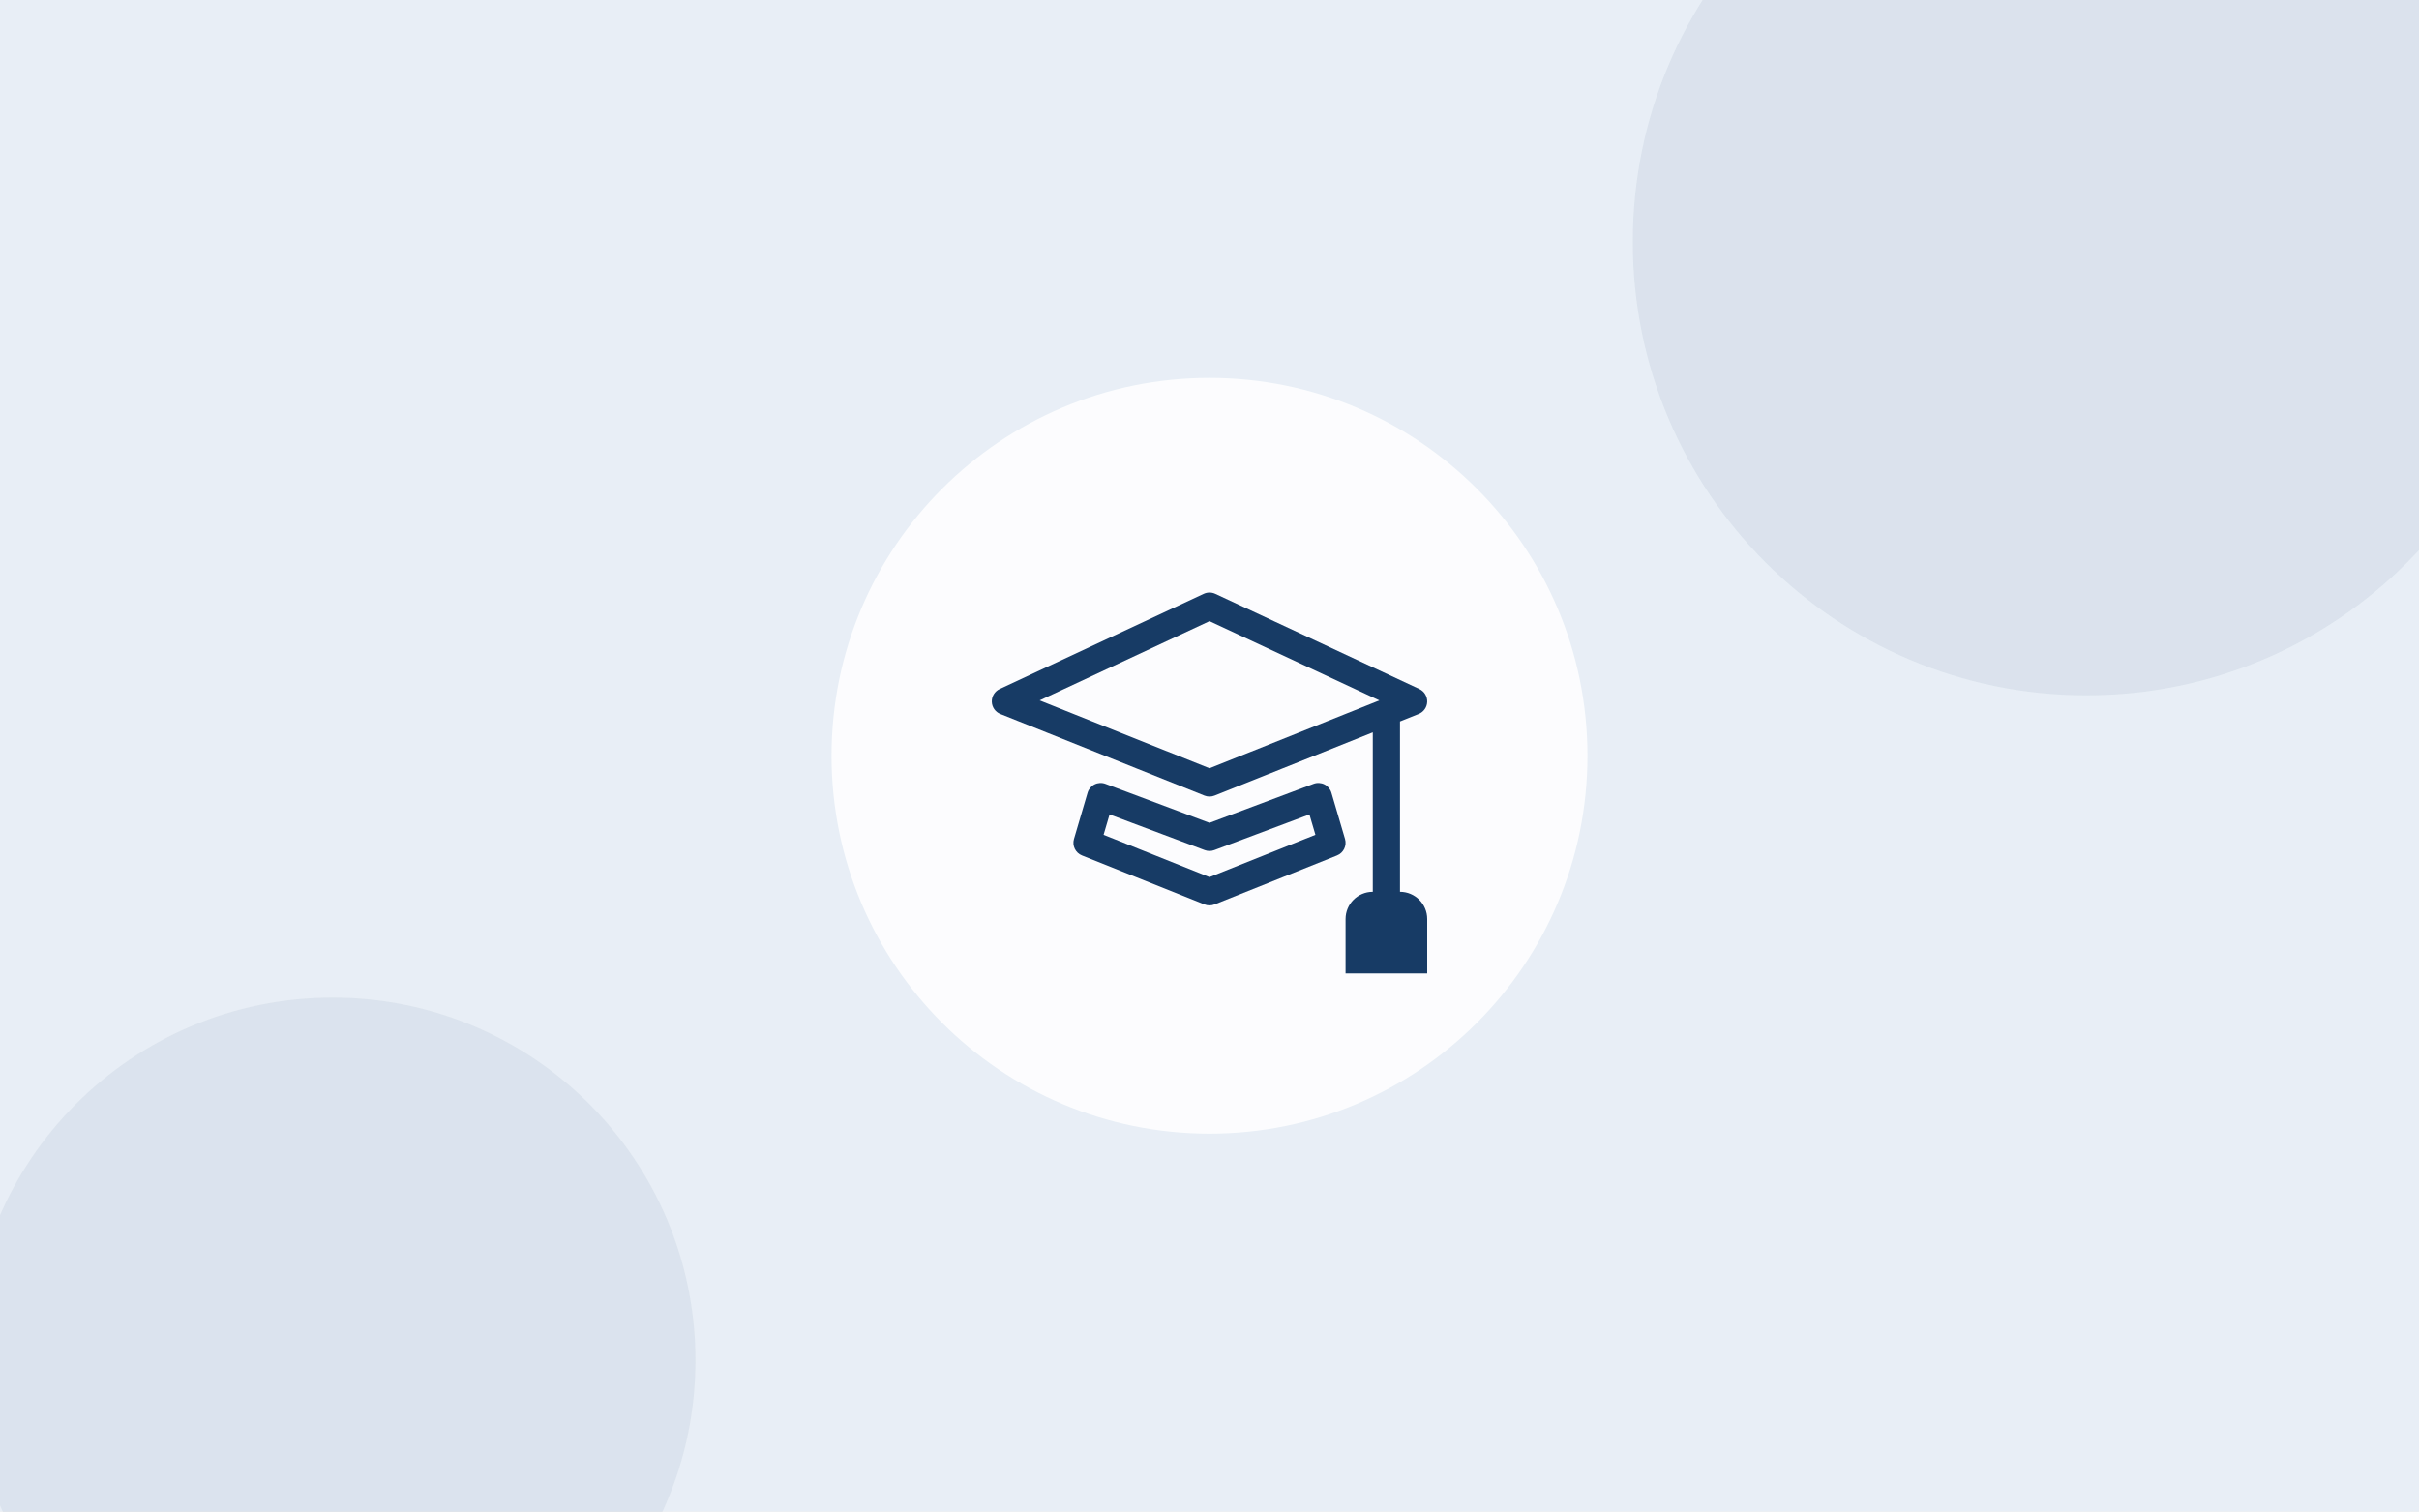
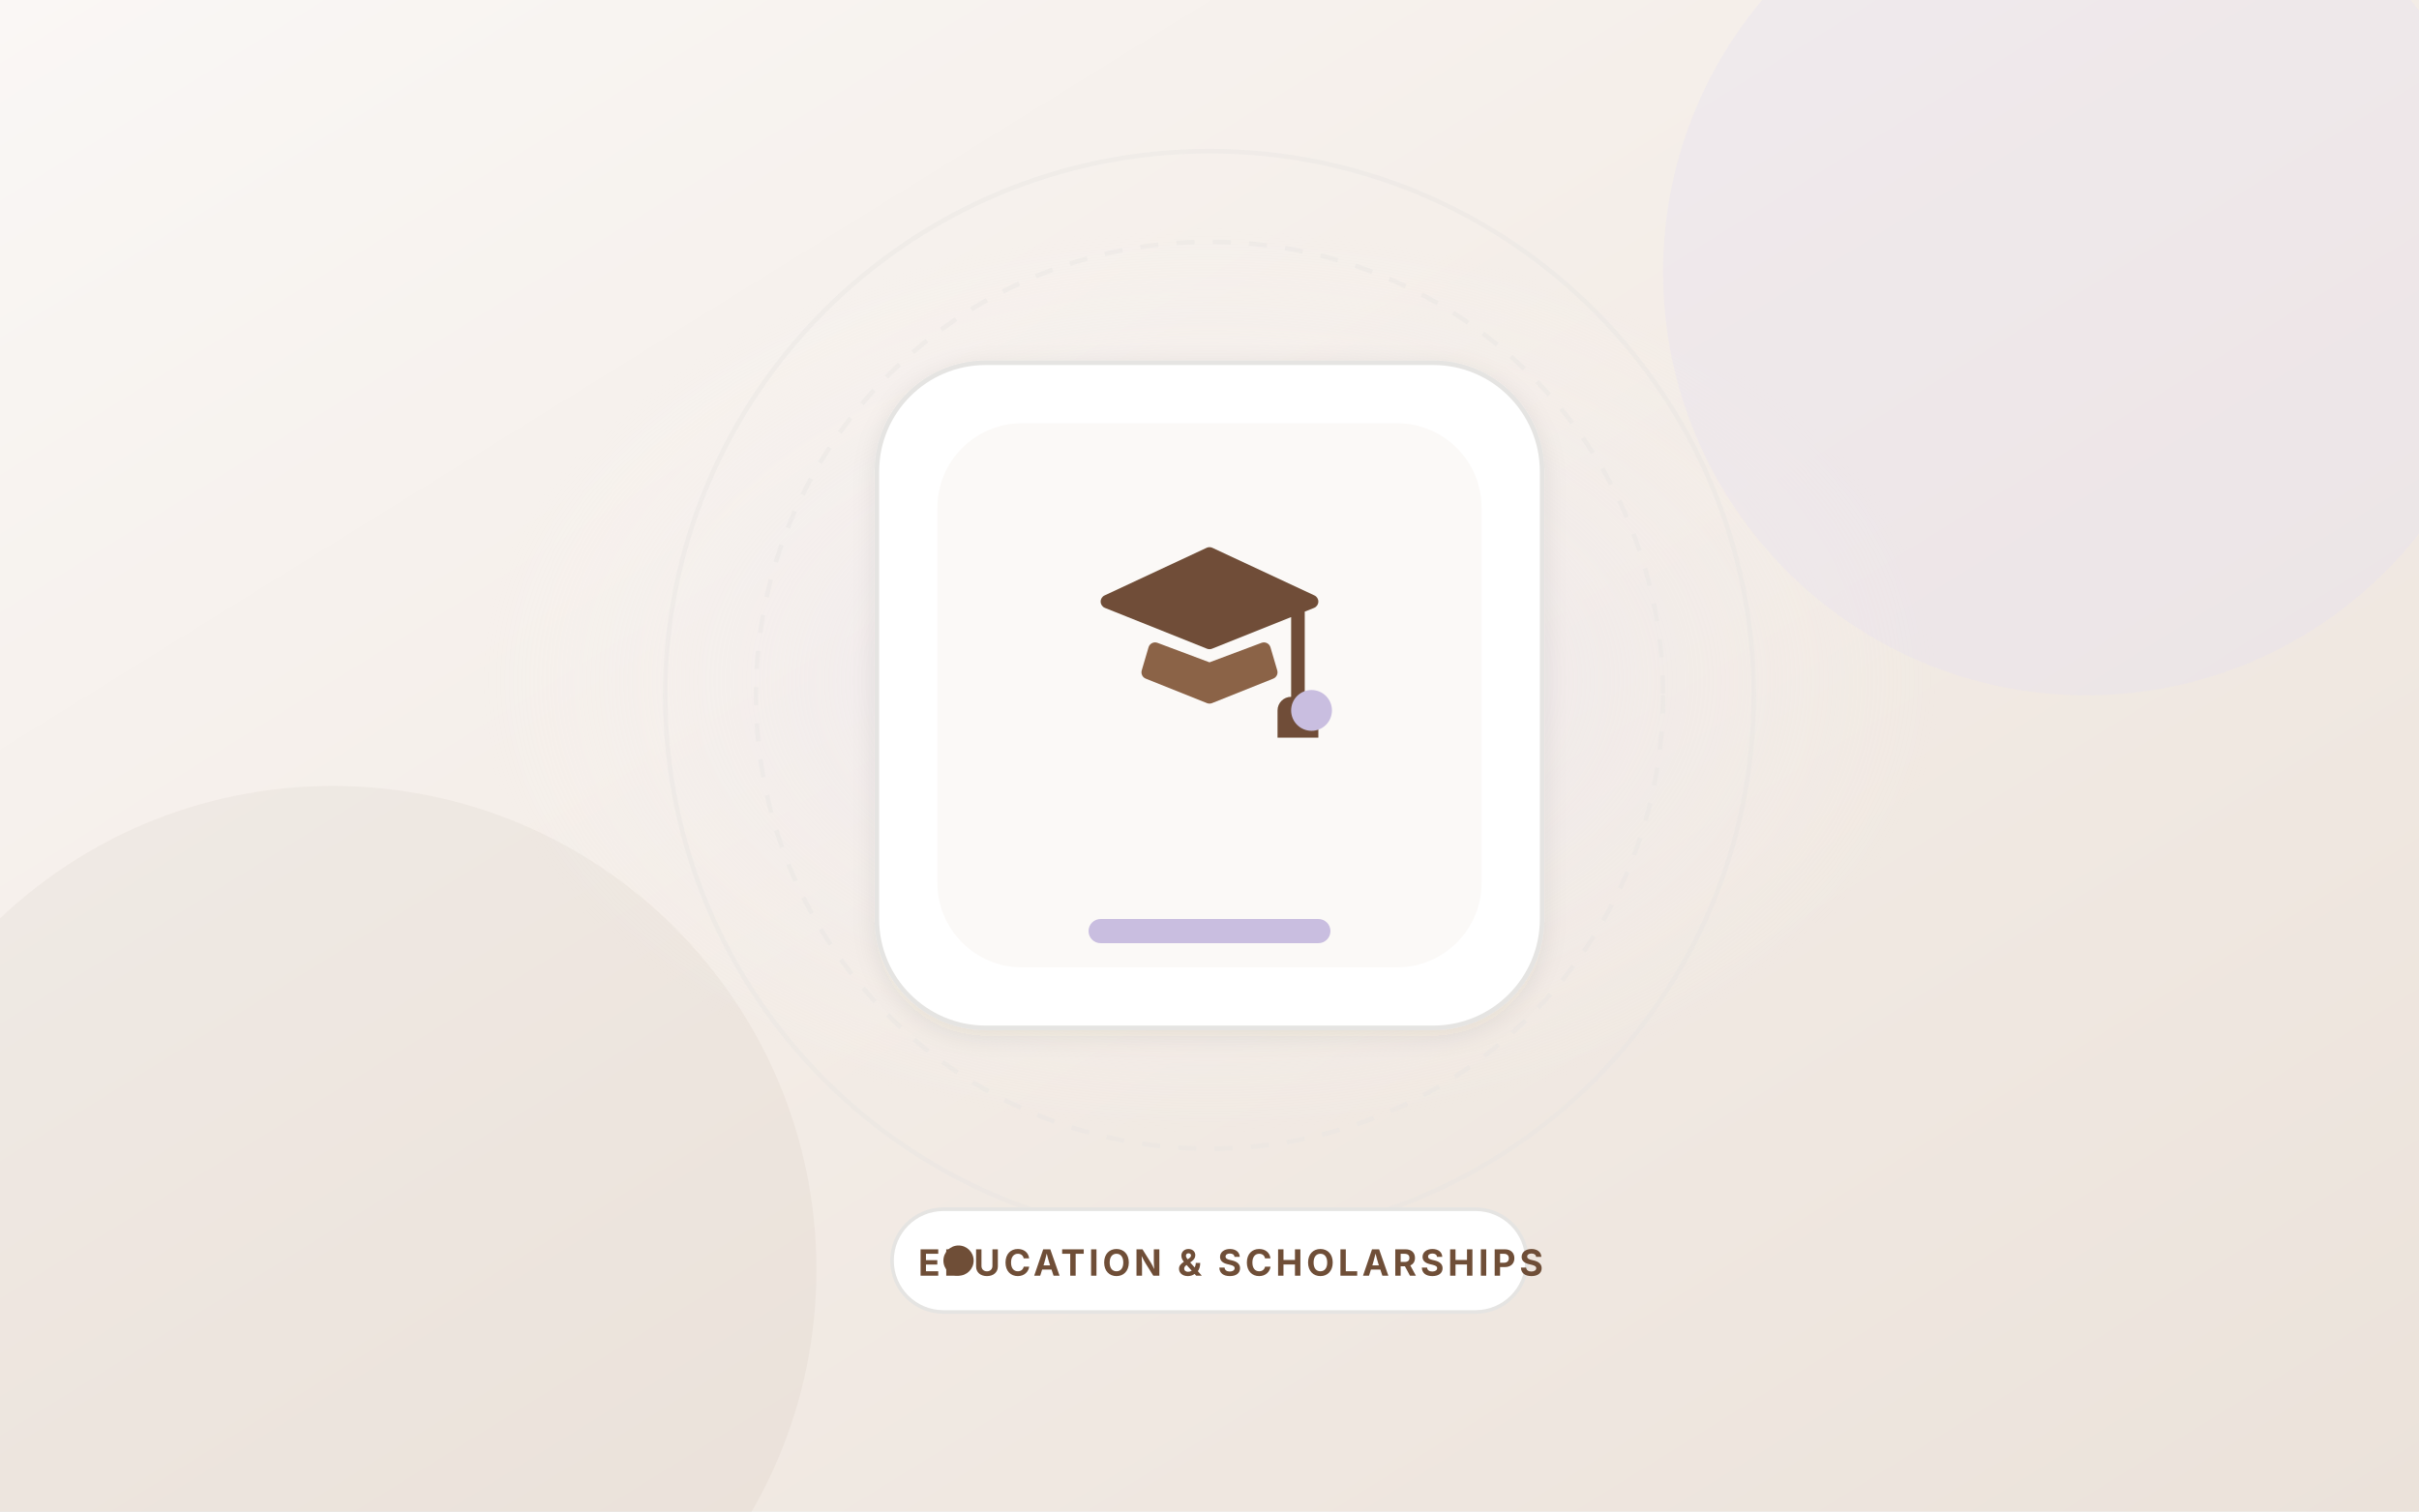
<svg xmlns="http://www.w3.org/2000/svg" viewBox="0 0 800 500" width="800" height="500">
-   <rect width="800" height="500" fill="#E8EEF6" />
-   <circle cx="690" cy="80" r="150" fill="#173B65" opacity=".07" />
-   <circle cx="110" cy="450" r="120" fill="#173B65" opacity=".06" />
-   <circle cx="400" cy="250" r="125" fill="#fff" opacity=".85" />
-   <g transform="translate(328,178) scale(9.0)" fill="#173B65" opacity="1">
-     <path d="M8.211 2.047a.5.5 0 0 0-.422 0l-7.5 3.5a.5.5 0 0 0 .025.917l7.5 3a.5.5 0 0 0 .372 0L14 7.14V13a1 1 0 0 0-1 1v2h3v-2a1 1 0 0 0-1-1V6.739l.686-.275a.5.5 0 0 0 .025-.917zM8 8.46 1.758 5.965 8 3.052l6.242 2.913z" />
-     <path d="M4.176 9.032a.5.5 0 0 0-.656.327l-.5 1.7a.5.5 0 0 0 .294.605l4.5 1.8a.5.5 0 0 0 .372 0l4.5-1.8a.5.5 0 0 0 .294-.605l-.5-1.7a.5.5 0 0 0-.656-.327L8 10.466zm-.068 1.873.22-.748 3.496 1.311a.5.5 0 0 0 .352 0l3.496-1.311.22.748L8 12.46z" />
+   <defs>
+     <linearGradient id="edBg" x1="0%" y1="0%" x2="100%" y2="100%">
+       <stop offset="0%" stop-color="#FAF7F5" />
+       <stop offset="50%" stop-color="#F3ECE6" />
+       <stop offset="100%" stop-color="#EBE2DA" />
+     </linearGradient>
+     <radialGradient id="edGlow" cx="50%" cy="45%" r="50%">
+       <stop offset="0%" stop-color="#E6E0F0" stop-opacity="0.7" />
+       <stop offset="60%" stop-color="#FAF7F5" stop-opacity="0" />
+     </radialGradient>
+     <filter id="edShadow" x="-20%" y="-15%" width="140%" height="145%">
+       <feDropShadow dx="0" dy="12" stdDeviation="16" flood-color="#4A3425" flood-opacity="0.14" />
+       <feDropShadow dx="0" dy="2" stdDeviation="4" flood-color="#4A3425" flood-opacity="0.08" />
+     </filter>
+   </defs>
+   <rect width="800" height="500" fill="url(#edBg)" />
+   <rect width="800" height="500" fill="url(#edGlow)" />
+   <circle cx="690" cy="90" r="140" fill="#E6E0F0" opacity="0.35" />
+   <circle cx="110" cy="420" r="160" fill="#6F4E37" opacity="0.05" />
+   <g stroke="#E5E4E2" stroke-width="1.5" opacity="0.4" fill="none">
+     <circle cx="400" cy="230" r="150" stroke-dasharray="6 6" />
+     <circle cx="400" cy="230" r="180" />
+   </g>
+   <g transform="translate(290, 120)" filter="url(#edShadow)">
+     <rect width="220" height="220" rx="36" fill="#FFFFFF" stroke="#E5E4E2" stroke-width="1.5" />
+     <rect x="20" y="20" width="180" height="180" rx="28" fill="#FBF9F7" />
+     <g transform="translate(74, 52) scale(4.5)">
+       <path d="M8.211 2.047a.5.5 0 0 0-.422 0l-7.5 3.5a.5.5 0 0 0 .025.917l7.5 3a.5.5 0 0 0 .372 0L14 7.14V13a1 1 0 0 0-1 1v2h3v-2a1 1 0 0 0-1-1V6.739l.686-.275a.5.5 0 0 0 .025-.917z" fill="#6F4E37" />
+       <path d="M4.176 9.032a.5.5 0 0 0-.656.327l-.5 1.7a.5.5 0 0 0 .294.605l4.5 1.8a.5.5 0 0 0 .372 0l4.5-1.8a.5.5 0 0 0 .294-.605l-.5-1.7a.5.5 0 0 0-.656-.327L8 10.466z" fill="#8B6347" />
+       <circle cx="15.5" cy="14" r="1.5" fill="#C9BEE0" />
+     </g>
+     <rect x="70" y="184" width="80" height="8" rx="4" fill="#C9BEE0" />
+   </g>
+   <g transform="translate(400, 400)">
+     <rect x="-105" y="0" width="210" height="34" rx="17" fill="#FFFFFF" stroke="#E5E4E2" stroke-width="1.2" />
+     <circle cx="-83" cy="17" r="5" fill="#6F4E37" />
+     <text x="7" y="22" font-family="system-ui, -apple-system, 'Inter', sans-serif" font-size="12" font-weight="700" fill="#6F4E37" letter-spacing="1.2" text-anchor="middle">EDUCATION &amp; SCHOLARSHIPS</text>
  </g>
</svg>
